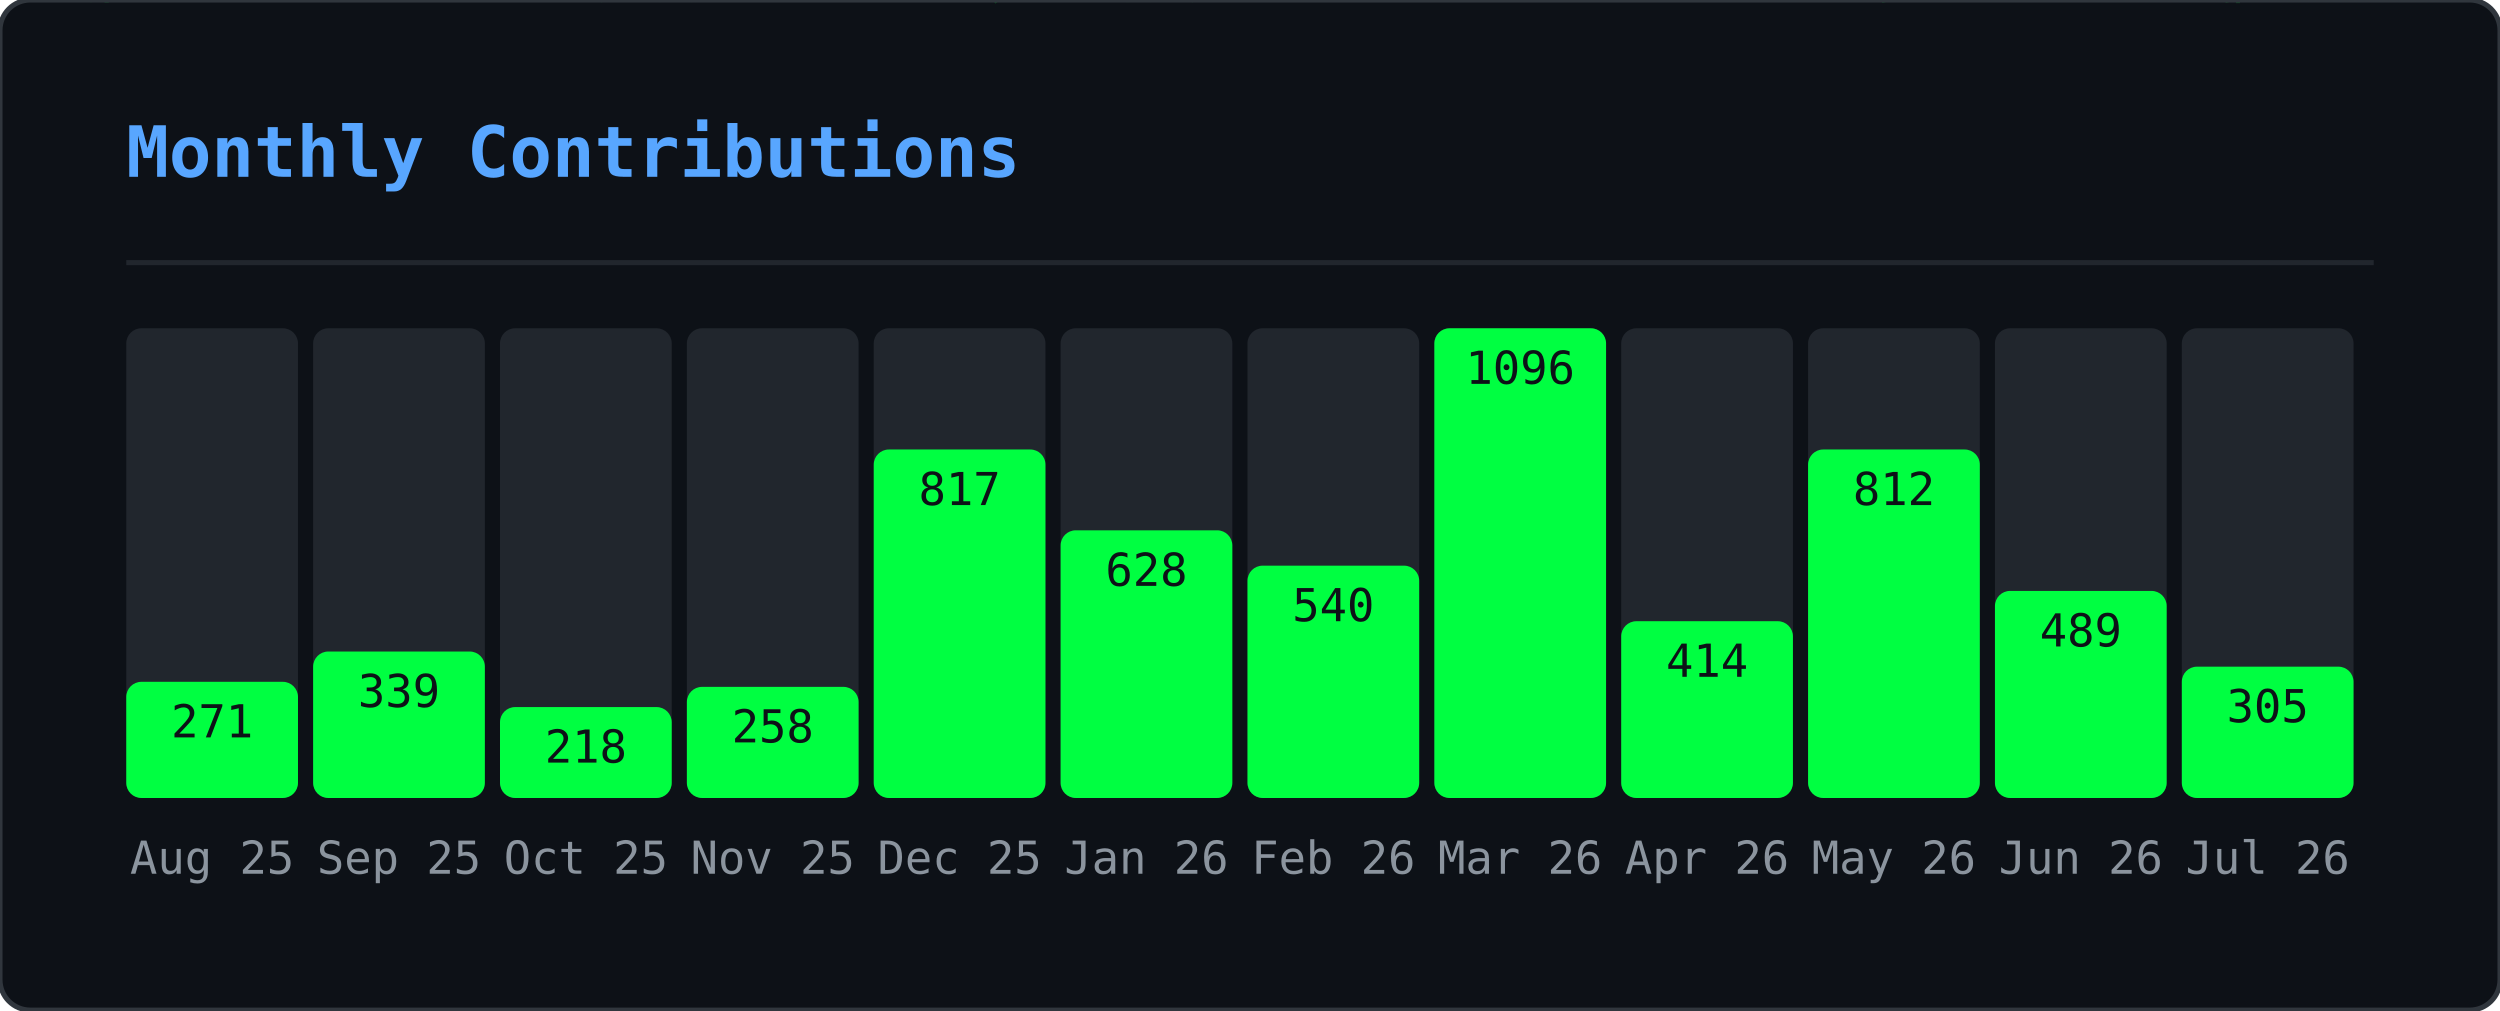
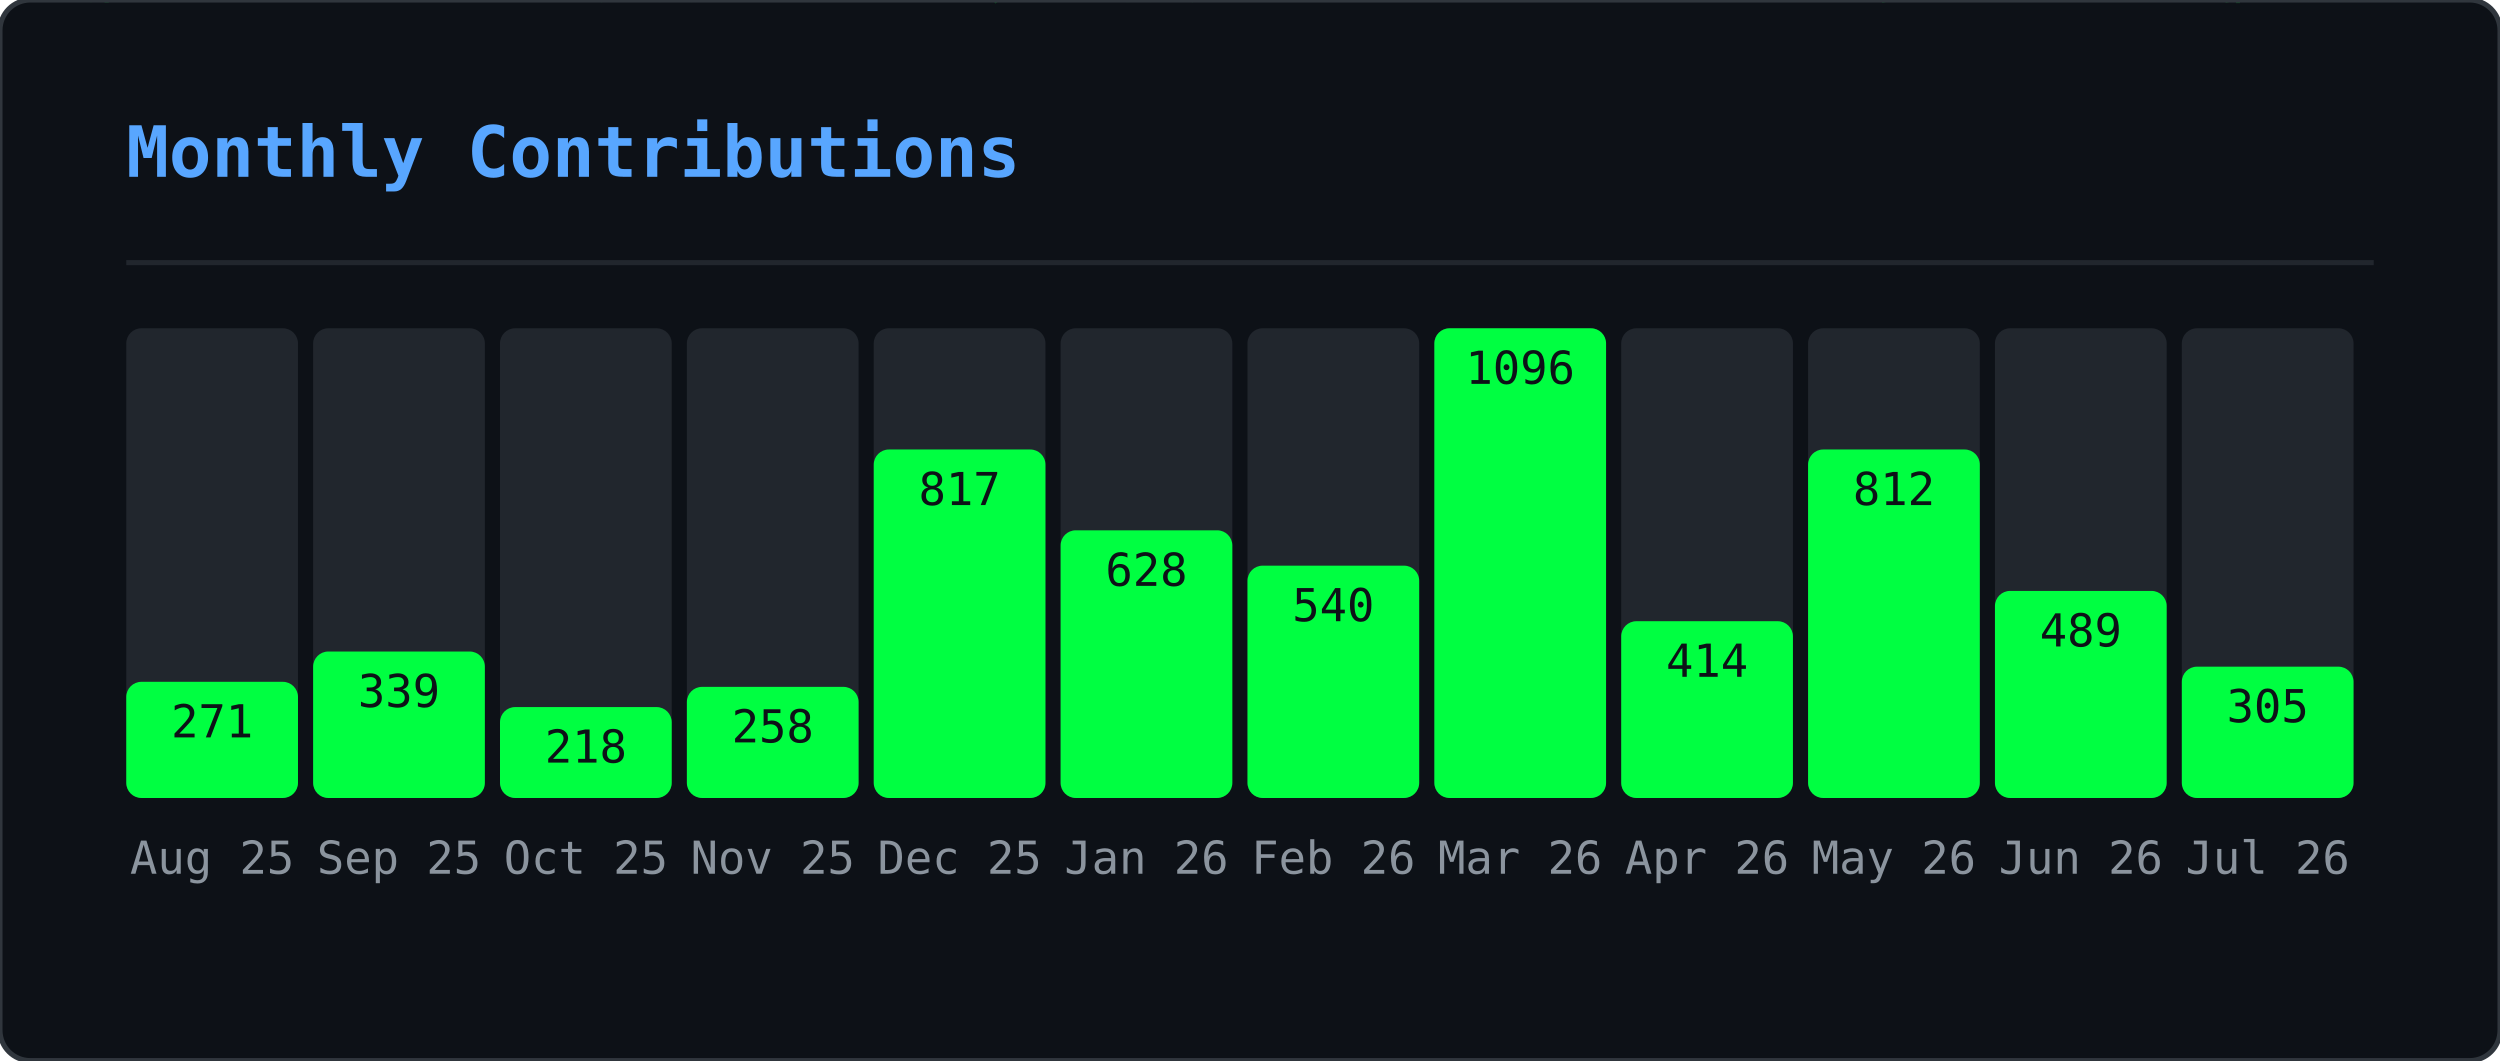
- <svg xmlns="http://www.w3.org/2000/svg" width="495" height="200" viewBox="0 0 495 200">
+ <svg xmlns="http://www.w3.org/2000/svg" width="495" height="210" viewBox="0 0 495 210">
  <defs>
    <clipPath id="gmo-clip">
-       <rect width="495" height="200" rx="6" />
+       <rect width="495" height="210" rx="6" />
    </clipPath>
  </defs>
-   <rect width="495" height="200" rx="6" fill="#0d1117" />
+   <rect width="495" height="210" rx="6" fill="#0d1117" />
  <g clip-path="url(#gmo-clip)">
    <g opacity="0.22">
-       <style>@keyframes gmo0{from{transform:translateY(-46px)}to{transform:translateY(214px)}}@keyframes gmo1{from{transform:translateY(-46px)}to{transform:translateY(214px)}}@keyframes gmo2{from{transform:translateY(-46px)}to{transform:translateY(214px)}}@keyframes gmo3{from{transform:translateY(-46px)}to{transform:translateY(214px)}}@keyframes gmo4{from{transform:translateY(-46px)}to{transform:translateY(214px)}}@keyframes gmo5{from{transform:translateY(-46px)}to{transform:translateY(214px)}}@keyframes gmo6{from{transform:translateY(-46px)}to{transform:translateY(214px)}}@keyframes gmo7{from{transform:translateY(-46px)}to{transform:translateY(214px)}}@keyframes gmo8{from{transform:translateY(-46px)}to{transform:translateY(214px)}}@keyframes gmo9{from{transform:translateY(-46px)}to{transform:translateY(214px)}}@keyframes gmo10{from{transform:translateY(-46px)}to{transform:translateY(214px)}}@keyframes gmo11{from{transform:translateY(-46px)}to{transform:translateY(214px)}}@keyframes gmo12{from{transform:translateY(-46px)}to{transform:translateY(214px)}}@keyframes gmo13{from{transform:translateY(-46px)}to{transform:translateY(214px)}}@keyframes gmo14{from{transform:translateY(-46px)}to{transform:translateY(214px)}}@keyframes gmo15{from{transform:translateY(-46px)}to{transform:translateY(214px)}}@keyframes gmo16{from{transform:translateY(-46px)}to{transform:translateY(214px)}}@keyframes gmo17{from{transform:translateY(-46px)}to{transform:translateY(214px)}}@keyframes gmo18{from{transform:translateY(-46px)}to{transform:translateY(214px)}}@keyframes gmo19{from{transform:translateY(-46px)}to{transform:translateY(214px)}}@keyframes gmo20{from{transform:translateY(-46px)}to{transform:translateY(214px)}}@keyframes gmo21{from{transform:translateY(-46px)}to{transform:translateY(214px)}}@keyframes gmo22{from{transform:translateY(-46px)}to{transform:translateY(214px)}}@keyframes gmo23{from{transform:translateY(-46px)}to{transform:translateY(214px)}}@keyframes gmo24{from{transform:translateY(-46px)}to{transform:translateY(214px)}}@keyframes gmo25{from{transform:translateY(-46px)}to{transform:translateY(214px)}}@keyframes gmo26{from{transform:translateY(-46px)}to{transform:translateY(214px)}}@keyframes gmo27{from{transform:translateY(-46px)}to{transform:translateY(214px)}}@keyframes gmo28{from{transform:translateY(-46px)}to{transform:translateY(214px)}}@keyframes gmo29{from{transform:translateY(-46px)}to{transform:translateY(214px)}}@keyframes gmo30{from{transform:translateY(-46px)}to{transform:translateY(214px)}}@keyframes gmo31{from{transform:translateY(-46px)}to{transform:translateY(214px)}}@keyframes gmo32{from{transform:translateY(-46px)}to{transform:translateY(214px)}}@keyframes gmo33{from{transform:translateY(-46px)}to{transform:translateY(214px)}}@keyframes gmo34{from{transform:translateY(-46px)}to{transform:translateY(214px)}}@keyframes gmo35{from{transform:translateY(-46px)}to{transform:translateY(214px)}}@keyframes gmo36{from{transform:translateY(-46px)}to{transform:translateY(214px)}}@keyframes gmo37{from{transform:translateY(-46px)}to{transform:translateY(214px)}}</style>
+       <style>@keyframes gmo0{from{transform:translateY(-46px)}to{transform:translateY(224px)}}@keyframes gmo1{from{transform:translateY(-46px)}to{transform:translateY(224px)}}@keyframes gmo2{from{transform:translateY(-46px)}to{transform:translateY(224px)}}@keyframes gmo3{from{transform:translateY(-46px)}to{transform:translateY(224px)}}@keyframes gmo4{from{transform:translateY(-46px)}to{transform:translateY(224px)}}@keyframes gmo5{from{transform:translateY(-46px)}to{transform:translateY(224px)}}@keyframes gmo6{from{transform:translateY(-46px)}to{transform:translateY(224px)}}@keyframes gmo7{from{transform:translateY(-46px)}to{transform:translateY(224px)}}@keyframes gmo8{from{transform:translateY(-46px)}to{transform:translateY(224px)}}@keyframes gmo9{from{transform:translateY(-46px)}to{transform:translateY(224px)}}@keyframes gmo10{from{transform:translateY(-46px)}to{transform:translateY(224px)}}@keyframes gmo11{from{transform:translateY(-46px)}to{transform:translateY(224px)}}@keyframes gmo12{from{transform:translateY(-46px)}to{transform:translateY(224px)}}@keyframes gmo13{from{transform:translateY(-46px)}to{transform:translateY(224px)}}@keyframes gmo14{from{transform:translateY(-46px)}to{transform:translateY(224px)}}@keyframes gmo15{from{transform:translateY(-46px)}to{transform:translateY(224px)}}@keyframes gmo16{from{transform:translateY(-46px)}to{transform:translateY(224px)}}@keyframes gmo17{from{transform:translateY(-46px)}to{transform:translateY(224px)}}@keyframes gmo18{from{transform:translateY(-46px)}to{transform:translateY(224px)}}@keyframes gmo19{from{transform:translateY(-46px)}to{transform:translateY(224px)}}@keyframes gmo20{from{transform:translateY(-46px)}to{transform:translateY(224px)}}@keyframes gmo21{from{transform:translateY(-46px)}to{transform:translateY(224px)}}@keyframes gmo22{from{transform:translateY(-46px)}to{transform:translateY(224px)}}@keyframes gmo23{from{transform:translateY(-46px)}to{transform:translateY(224px)}}@keyframes gmo24{from{transform:translateY(-46px)}to{transform:translateY(224px)}}@keyframes gmo25{from{transform:translateY(-46px)}to{transform:translateY(224px)}}@keyframes gmo26{from{transform:translateY(-46px)}to{transform:translateY(224px)}}@keyframes gmo27{from{transform:translateY(-46px)}to{transform:translateY(224px)}}@keyframes gmo28{from{transform:translateY(-46px)}to{transform:translateY(224px)}}@keyframes gmo29{from{transform:translateY(-46px)}to{transform:translateY(224px)}}@keyframes gmo30{from{transform:translateY(-46px)}to{transform:translateY(224px)}}@keyframes gmo31{from{transform:translateY(-46px)}to{transform:translateY(224px)}}@keyframes gmo32{from{transform:translateY(-46px)}to{transform:translateY(224px)}}@keyframes gmo33{from{transform:translateY(-46px)}to{transform:translateY(224px)}}@keyframes gmo34{from{transform:translateY(-46px)}to{transform:translateY(224px)}}@keyframes gmo35{from{transform:translateY(-46px)}to{transform:translateY(224px)}}@keyframes gmo36{from{transform:translateY(-46px)}to{transform:translateY(224px)}}@keyframes gmo37{from{transform:translateY(-46px)}to{transform:translateY(224px)}}</style>
      <g style="animation:gmo0 3.17s linear infinite;animation-delay:-1.98s">
        <text x="347" y="0" font-family="monospace" font-size="12" fill="#00ff41">ｵ</text>
        <text x="347" y="-14" font-family="monospace" font-size="12" fill="#00ff41" opacity="0.75">ｹ</text>
        <text x="347" y="-28" font-family="monospace" font-size="12" fill="#00ff41" opacity="0.50">ﾙ</text>
        <text x="347" y="-42" font-family="monospace" font-size="12" fill="#00ff41" opacity="0.25">ﾝ</text>
      </g>
      <g style="animation:gmo1 2.45s linear infinite;animation-delay:-0.88s">
        <text x="370" y="0" font-family="monospace" font-size="12" fill="#00ff41">ｬ</text>
        <text x="370" y="-14" font-family="monospace" font-size="12" fill="#00ff41" opacity="0.75">ﾈ</text>
        <text x="370" y="-28" font-family="monospace" font-size="12" fill="#00ff41" opacity="0.50">ｪ</text>
        <text x="370" y="-42" font-family="monospace" font-size="12" fill="#00ff41" opacity="0.25">ﾒ</text>
      </g>
      <g style="animation:gmo2 1.54s linear infinite;animation-delay:-0.38s">
        <text x="143" y="0" font-family="monospace" font-size="12" fill="#00ff41">ｼ</text>
        <text x="143" y="-14" font-family="monospace" font-size="12" fill="#00ff41" opacity="0.75">ﾆ</text>
        <text x="143" y="-28" font-family="monospace" font-size="12" fill="#00ff41" opacity="0.50">ﾃ</text>
        <text x="143" y="-42" font-family="monospace" font-size="12" fill="#00ff41" opacity="0.25">ﾍ</text>
      </g>
      <g style="animation:gmo3 1.56s linear infinite;animation-delay:-0.33s">
        <text x="195" y="0" font-family="monospace" font-size="12" fill="#00ff41">ｯ</text>
        <text x="195" y="-14" font-family="monospace" font-size="12" fill="#00ff41" opacity="0.75">ﾃ</text>
        <text x="195" y="-28" font-family="monospace" font-size="12" fill="#00ff41" opacity="0.50">0</text>
        <text x="195" y="-42" font-family="monospace" font-size="12" fill="#00ff41" opacity="0.25">ﾐ</text>
      </g>
      <g style="animation:gmo4 2.69s linear infinite;animation-delay:-1.17s">
        <text x="23" y="0" font-family="monospace" font-size="12" fill="#00ff41">ｾ</text>
        <text x="23" y="-14" font-family="monospace" font-size="12" fill="#00ff41" opacity="0.75">3</text>
        <text x="23" y="-28" font-family="monospace" font-size="12" fill="#00ff41" opacity="0.50">ﾔ</text>
        <text x="23" y="-42" font-family="monospace" font-size="12" fill="#00ff41" opacity="0.25">ｭ</text>
      </g>
      <g style="animation:gmo5 1.52s linear infinite;animation-delay:-0.85s">
        <text x="277" y="0" font-family="monospace" font-size="12" fill="#00ff41">ｪ</text>
        <text x="277" y="-14" font-family="monospace" font-size="12" fill="#00ff41" opacity="0.75">ﾕ</text>
        <text x="277" y="-28" font-family="monospace" font-size="12" fill="#00ff41" opacity="0.50">5</text>
        <text x="277" y="-42" font-family="monospace" font-size="12" fill="#00ff41" opacity="0.25">ﾁ</text>
      </g>
      <g style="animation:gmo6 1.74s linear infinite;animation-delay:-1.14s">
        <text x="456" y="0" font-family="monospace" font-size="12" fill="#00ff41">0</text>
        <text x="456" y="-14" font-family="monospace" font-size="12" fill="#00ff41" opacity="0.75">ｬ</text>
        <text x="456" y="-28" font-family="monospace" font-size="12" fill="#00ff41" opacity="0.50">ﾗ</text>
        <text x="456" y="-42" font-family="monospace" font-size="12" fill="#00ff41" opacity="0.25">ｭ</text>
      </g>
      <g style="animation:gmo7 3.18s linear infinite;animation-delay:-3.10s">
        <text x="60" y="0" font-family="monospace" font-size="12" fill="#00ff41">9</text>
        <text x="60" y="-14" font-family="monospace" font-size="12" fill="#00ff41" opacity="0.75">ｿ</text>
        <text x="60" y="-28" font-family="monospace" font-size="12" fill="#00ff41" opacity="0.50">1</text>
        <text x="60" y="-42" font-family="monospace" font-size="12" fill="#00ff41" opacity="0.25">ﾔ</text>
      </g>
      <g style="animation:gmo8 2.71s linear infinite;animation-delay:-1.03s">
        <text x="250" y="0" font-family="monospace" font-size="12" fill="#00ff41">ﾆ</text>
        <text x="250" y="-14" font-family="monospace" font-size="12" fill="#00ff41" opacity="0.75">ｳ</text>
        <text x="250" y="-28" font-family="monospace" font-size="12" fill="#00ff41" opacity="0.50">ﾔ</text>
        <text x="250" y="-42" font-family="monospace" font-size="12" fill="#00ff41" opacity="0.25">ｶ</text>
      </g>
      <g style="animation:gmo9 2.04s linear infinite;animation-delay:-2.01s">
        <text x="69" y="0" font-family="monospace" font-size="12" fill="#00ff41">ﾑ</text>
        <text x="69" y="-14" font-family="monospace" font-size="12" fill="#00ff41" opacity="0.75">0</text>
        <text x="69" y="-28" font-family="monospace" font-size="12" fill="#00ff41" opacity="0.50">ﾜ</text>
        <text x="69" y="-42" font-family="monospace" font-size="12" fill="#00ff41" opacity="0.25">ｾ</text>
      </g>
      <g style="animation:gmo10 2.79s linear infinite;animation-delay:-1.46s">
        <text x="434" y="0" font-family="monospace" font-size="12" fill="#00ff41">ﾐ</text>
        <text x="434" y="-14" font-family="monospace" font-size="12" fill="#00ff41" opacity="0.75">ﾐ</text>
        <text x="434" y="-28" font-family="monospace" font-size="12" fill="#00ff41" opacity="0.50">ｨ</text>
        <text x="434" y="-42" font-family="monospace" font-size="12" fill="#00ff41" opacity="0.25">ｱ</text>
      </g>
      <g style="animation:gmo11 2.20s linear infinite;animation-delay:-1.15s">
        <text x="128" y="0" font-family="monospace" font-size="12" fill="#00ff41">ﾔ</text>
        <text x="128" y="-14" font-family="monospace" font-size="12" fill="#00ff41" opacity="0.75">ﾈ</text>
        <text x="128" y="-28" font-family="monospace" font-size="12" fill="#00ff41" opacity="0.50">ｺ</text>
        <text x="128" y="-42" font-family="monospace" font-size="12" fill="#00ff41" opacity="0.25">ﾏ</text>
      </g>
      <g style="animation:gmo12 1.68s linear infinite;animation-delay:-0.15s">
        <text x="16" y="0" font-family="monospace" font-size="12" fill="#00ff41">ｦ</text>
        <text x="16" y="-14" font-family="monospace" font-size="12" fill="#00ff41" opacity="0.75">ｹ</text>
        <text x="16" y="-28" font-family="monospace" font-size="12" fill="#00ff41" opacity="0.50">9</text>
        <text x="16" y="-42" font-family="monospace" font-size="12" fill="#00ff41" opacity="0.25">ﾂ</text>
      </g>
      <g style="animation:gmo13 2.59s linear infinite;animation-delay:-1.86s">
        <text x="211" y="0" font-family="monospace" font-size="12" fill="#00ff41">6</text>
        <text x="211" y="-14" font-family="monospace" font-size="12" fill="#00ff41" opacity="0.75">7</text>
        <text x="211" y="-28" font-family="monospace" font-size="12" fill="#00ff41" opacity="0.50">3</text>
        <text x="211" y="-42" font-family="monospace" font-size="12" fill="#00ff41" opacity="0.25">ｹ</text>
      </g>
      <g style="animation:gmo14 2.60s linear infinite;animation-delay:-0.65s">
        <text x="346" y="0" font-family="monospace" font-size="12" fill="#00ff41">ｶ</text>
        <text x="346" y="-14" font-family="monospace" font-size="12" fill="#00ff41" opacity="0.75">3</text>
        <text x="346" y="-28" font-family="monospace" font-size="12" fill="#00ff41" opacity="0.50">ｮ</text>
        <text x="346" y="-42" font-family="monospace" font-size="12" fill="#00ff41" opacity="0.25">ｼ</text>
      </g>
      <g style="animation:gmo15 2.37s linear infinite;animation-delay:-0.49s">
        <text x="70" y="0" font-family="monospace" font-size="12" fill="#00ff41">7</text>
        <text x="70" y="-14" font-family="monospace" font-size="12" fill="#00ff41" opacity="0.75">0</text>
        <text x="70" y="-28" font-family="monospace" font-size="12" fill="#00ff41" opacity="0.50">ﾊ</text>
        <text x="70" y="-42" font-family="monospace" font-size="12" fill="#00ff41" opacity="0.25">ﾔ</text>
      </g>
      <g style="animation:gmo16 1.89s linear infinite;animation-delay:-0.64s">
        <text x="421" y="0" font-family="monospace" font-size="12" fill="#00ff41">ﾁ</text>
        <text x="421" y="-14" font-family="monospace" font-size="12" fill="#00ff41" opacity="0.75">8</text>
        <text x="421" y="-28" font-family="monospace" font-size="12" fill="#00ff41" opacity="0.50">ﾓ</text>
        <text x="421" y="-42" font-family="monospace" font-size="12" fill="#00ff41" opacity="0.25">ﾘ</text>
      </g>
      <g style="animation:gmo17 1.82s linear infinite;animation-delay:-0.95s">
        <text x="117" y="0" font-family="monospace" font-size="12" fill="#00ff41">ﾗ</text>
        <text x="117" y="-14" font-family="monospace" font-size="12" fill="#00ff41" opacity="0.75">ｴ</text>
        <text x="117" y="-28" font-family="monospace" font-size="12" fill="#00ff41" opacity="0.50">ｯ</text>
        <text x="117" y="-42" font-family="monospace" font-size="12" fill="#00ff41" opacity="0.25">ﾍ</text>
      </g>
      <g style="animation:gmo18 2.63s linear infinite;animation-delay:-1.87s">
        <text x="274" y="0" font-family="monospace" font-size="12" fill="#00ff41">ﾚ</text>
        <text x="274" y="-14" font-family="monospace" font-size="12" fill="#00ff41" opacity="0.75">ﾐ</text>
        <text x="274" y="-28" font-family="monospace" font-size="12" fill="#00ff41" opacity="0.50">ｶ</text>
        <text x="274" y="-42" font-family="monospace" font-size="12" fill="#00ff41" opacity="0.25">0</text>
      </g>
      <g style="animation:gmo19 2.65s linear infinite;animation-delay:-1.13s">
        <text x="438" y="0" font-family="monospace" font-size="12" fill="#00ff41">ｬ</text>
        <text x="438" y="-14" font-family="monospace" font-size="12" fill="#00ff41" opacity="0.75">ﾇ</text>
        <text x="438" y="-28" font-family="monospace" font-size="12" fill="#00ff41" opacity="0.50">ｶ</text>
        <text x="438" y="-42" font-family="monospace" font-size="12" fill="#00ff41" opacity="0.25">ﾖ</text>
      </g>
      <g style="animation:gmo20 2.58s linear infinite;animation-delay:-0.10s">
        <text x="220" y="0" font-family="monospace" font-size="12" fill="#00ff41">ｲ</text>
        <text x="220" y="-14" font-family="monospace" font-size="12" fill="#00ff41" opacity="0.75">ﾜ</text>
        <text x="220" y="-28" font-family="monospace" font-size="12" fill="#00ff41" opacity="0.50">8</text>
        <text x="220" y="-42" font-family="monospace" font-size="12" fill="#00ff41" opacity="0.25">ﾜ</text>
      </g>
      <g style="animation:gmo21 3.19s linear infinite;animation-delay:-2.81s">
        <text x="157" y="0" font-family="monospace" font-size="12" fill="#00ff41">ﾎ</text>
        <text x="157" y="-14" font-family="monospace" font-size="12" fill="#00ff41" opacity="0.75">ﾎ</text>
        <text x="157" y="-28" font-family="monospace" font-size="12" fill="#00ff41" opacity="0.50">ﾝ</text>
        <text x="157" y="-42" font-family="monospace" font-size="12" fill="#00ff41" opacity="0.25">ﾐ</text>
      </g>
      <g style="animation:gmo22 2.13s linear infinite;animation-delay:-1.11s">
        <text x="243" y="0" font-family="monospace" font-size="12" fill="#00ff41">6</text>
        <text x="243" y="-14" font-family="monospace" font-size="12" fill="#00ff41" opacity="0.75">ｧ</text>
        <text x="243" y="-28" font-family="monospace" font-size="12" fill="#00ff41" opacity="0.50">ﾕ</text>
        <text x="243" y="-42" font-family="monospace" font-size="12" fill="#00ff41" opacity="0.25">ﾛ</text>
      </g>
      <g style="animation:gmo23 2.82s linear infinite;animation-delay:-2.46s">
        <text x="136" y="0" font-family="monospace" font-size="12" fill="#00ff41">ｱ</text>
        <text x="136" y="-14" font-family="monospace" font-size="12" fill="#00ff41" opacity="0.75">3</text>
        <text x="136" y="-28" font-family="monospace" font-size="12" fill="#00ff41" opacity="0.50">5</text>
        <text x="136" y="-42" font-family="monospace" font-size="12" fill="#00ff41" opacity="0.25">ﾄ</text>
      </g>
      <g style="animation:gmo24 2.59s linear infinite;animation-delay:-1.04s">
        <text x="259" y="0" font-family="monospace" font-size="12" fill="#00ff41">8</text>
        <text x="259" y="-14" font-family="monospace" font-size="12" fill="#00ff41" opacity="0.75">ﾀ</text>
        <text x="259" y="-28" font-family="monospace" font-size="12" fill="#00ff41" opacity="0.50">ｻ</text>
        <text x="259" y="-42" font-family="monospace" font-size="12" fill="#00ff41" opacity="0.25">ﾘ</text>
      </g>
      <g style="animation:gmo25 3.12s linear infinite;animation-delay:-0.27s">
        <text x="233" y="0" font-family="monospace" font-size="12" fill="#00ff41">ｷ</text>
        <text x="233" y="-14" font-family="monospace" font-size="12" fill="#00ff41" opacity="0.75">ﾍ</text>
        <text x="233" y="-28" font-family="monospace" font-size="12" fill="#00ff41" opacity="0.50">ﾁ</text>
        <text x="233" y="-42" font-family="monospace" font-size="12" fill="#00ff41" opacity="0.25">ｪ</text>
      </g>
      <g style="animation:gmo26 2.75s linear infinite;animation-delay:-0.30s">
        <text x="382" y="0" font-family="monospace" font-size="12" fill="#00ff41">ｭ</text>
        <text x="382" y="-14" font-family="monospace" font-size="12" fill="#00ff41" opacity="0.75">3</text>
        <text x="382" y="-28" font-family="monospace" font-size="12" fill="#00ff41" opacity="0.50">ﾗ</text>
        <text x="382" y="-42" font-family="monospace" font-size="12" fill="#00ff41" opacity="0.25">ﾂ</text>
      </g>
      <g style="animation:gmo27 2.43s linear infinite;animation-delay:-0.93s">
        <text x="135" y="0" font-family="monospace" font-size="12" fill="#00ff41">ﾌ</text>
        <text x="135" y="-14" font-family="monospace" font-size="12" fill="#00ff41" opacity="0.75">ﾀ</text>
        <text x="135" y="-28" font-family="monospace" font-size="12" fill="#00ff41" opacity="0.50">ｩ</text>
        <text x="135" y="-42" font-family="monospace" font-size="12" fill="#00ff41" opacity="0.25">ﾗ</text>
      </g>
      <g style="animation:gmo28 1.82s linear infinite;animation-delay:-1.45s">
        <text x="292" y="0" font-family="monospace" font-size="12" fill="#00ff41">ｴ</text>
        <text x="292" y="-14" font-family="monospace" font-size="12" fill="#00ff41" opacity="0.75">ﾏ</text>
        <text x="292" y="-28" font-family="monospace" font-size="12" fill="#00ff41" opacity="0.50">ｼ</text>
        <text x="292" y="-42" font-family="monospace" font-size="12" fill="#00ff41" opacity="0.25">ｱ</text>
      </g>
      <g style="animation:gmo29 2.70s linear infinite;animation-delay:-0.09s">
        <text x="226" y="0" font-family="monospace" font-size="12" fill="#00ff41">ｸ</text>
        <text x="226" y="-14" font-family="monospace" font-size="12" fill="#00ff41" opacity="0.75">ﾍ</text>
        <text x="226" y="-28" font-family="monospace" font-size="12" fill="#00ff41" opacity="0.50">ﾏ</text>
        <text x="226" y="-42" font-family="monospace" font-size="12" fill="#00ff41" opacity="0.25">ﾇ</text>
      </g>
      <g style="animation:gmo30 2.38s linear infinite;animation-delay:-0.91s">
        <text x="359" y="0" font-family="monospace" font-size="12" fill="#00ff41">ｽ</text>
        <text x="359" y="-14" font-family="monospace" font-size="12" fill="#00ff41" opacity="0.75">ｹ</text>
        <text x="359" y="-28" font-family="monospace" font-size="12" fill="#00ff41" opacity="0.50">ｳ</text>
        <text x="359" y="-42" font-family="monospace" font-size="12" fill="#00ff41" opacity="0.25">ｪ</text>
      </g>
      <g style="animation:gmo31 2.02s linear infinite;animation-delay:-1.07s">
        <text x="440" y="0" font-family="monospace" font-size="12" fill="#00ff41">ｨ</text>
        <text x="440" y="-14" font-family="monospace" font-size="12" fill="#00ff41" opacity="0.75">ｶ</text>
        <text x="440" y="-28" font-family="monospace" font-size="12" fill="#00ff41" opacity="0.50">ｲ</text>
        <text x="440" y="-42" font-family="monospace" font-size="12" fill="#00ff41" opacity="0.25">0</text>
      </g>
      <g style="animation:gmo32 2.12s linear infinite;animation-delay:-0.56s">
        <text x="300" y="0" font-family="monospace" font-size="12" fill="#00ff41">ﾂ</text>
        <text x="300" y="-14" font-family="monospace" font-size="12" fill="#00ff41" opacity="0.75">ｻ</text>
        <text x="300" y="-28" font-family="monospace" font-size="12" fill="#00ff41" opacity="0.50">ｭ</text>
        <text x="300" y="-42" font-family="monospace" font-size="12" fill="#00ff41" opacity="0.25">ｬ</text>
      </g>
      <g style="animation:gmo33 2.94s linear infinite;animation-delay:-0.60s">
        <text x="350" y="0" font-family="monospace" font-size="12" fill="#00ff41">1</text>
        <text x="350" y="-14" font-family="monospace" font-size="12" fill="#00ff41" opacity="0.75">ﾓ</text>
        <text x="350" y="-28" font-family="monospace" font-size="12" fill="#00ff41" opacity="0.50">8</text>
        <text x="350" y="-42" font-family="monospace" font-size="12" fill="#00ff41" opacity="0.25">4</text>
      </g>
      <g style="animation:gmo34 1.56s linear infinite;animation-delay:-0.30s">
        <text x="230" y="0" font-family="monospace" font-size="12" fill="#00ff41">1</text>
        <text x="230" y="-14" font-family="monospace" font-size="12" fill="#00ff41" opacity="0.75">ﾝ</text>
        <text x="230" y="-28" font-family="monospace" font-size="12" fill="#00ff41" opacity="0.50">ｭ</text>
        <text x="230" y="-42" font-family="monospace" font-size="12" fill="#00ff41" opacity="0.25">ﾘ</text>
      </g>
      <g style="animation:gmo35 1.82s linear infinite;animation-delay:-1.61s">
        <text x="24" y="0" font-family="monospace" font-size="12" fill="#00ff41">7</text>
        <text x="24" y="-14" font-family="monospace" font-size="12" fill="#00ff41" opacity="0.75">ｲ</text>
        <text x="24" y="-28" font-family="monospace" font-size="12" fill="#00ff41" opacity="0.50">ｱ</text>
        <text x="24" y="-42" font-family="monospace" font-size="12" fill="#00ff41" opacity="0.25">ｱ</text>
      </g>
      <g style="animation:gmo36 3.09s linear infinite;animation-delay:-2.58s">
        <text x="18" y="0" font-family="monospace" font-size="12" fill="#00ff41">ﾈ</text>
        <text x="18" y="-14" font-family="monospace" font-size="12" fill="#00ff41" opacity="0.75">ｿ</text>
        <text x="18" y="-28" font-family="monospace" font-size="12" fill="#00ff41" opacity="0.50">ｵ</text>
        <text x="18" y="-42" font-family="monospace" font-size="12" fill="#00ff41" opacity="0.25">ｴ</text>
      </g>
      <g style="animation:gmo37 2.82s linear infinite;animation-delay:-0.52s">
        <text x="457" y="0" font-family="monospace" font-size="12" fill="#00ff41">1</text>
        <text x="457" y="-14" font-family="monospace" font-size="12" fill="#00ff41" opacity="0.75">ｹ</text>
        <text x="457" y="-28" font-family="monospace" font-size="12" fill="#00ff41" opacity="0.50">ﾔ</text>
        <text x="457" y="-42" font-family="monospace" font-size="12" fill="#00ff41" opacity="0.25">ｴ</text>
      </g>
    </g>
  </g>
-   <rect width="495" height="200" rx="6" fill="none" stroke="#30363d" stroke-width="1" />
+   <rect width="495" height="210" rx="6" fill="none" stroke="#30363d" stroke-width="1" />
  <text x="25" y="35" font-family="monospace" font-size="14" font-weight="600" fill="#58a6ff">Monthly Contributions</text>
  <line x1="25" y1="52" x2="470" y2="52" stroke="#21262d" stroke-width="1" />
  <rect x="25" y="65" width="34" height="93" rx="3" fill="#21262d" />
  <rect x="25" y="135" width="34" height="23" rx="3" fill="#00ff41" />
  <text x="42" y="173" text-anchor="middle" font-family="monospace" font-size="9" fill="#8b949e">Aug 25</text>
  <text x="42" y="146" text-anchor="middle" font-family="monospace" font-size="9" fill="#0d1117">271</text>
  <rect x="62" y="65" width="34" height="93" rx="3" fill="#21262d" />
  <rect x="62" y="129" width="34" height="29" rx="3" fill="#00ff41" />
  <text x="79" y="173" text-anchor="middle" font-family="monospace" font-size="9" fill="#8b949e">Sep 25</text>
  <text x="79" y="140" text-anchor="middle" font-family="monospace" font-size="9" fill="#0d1117">339</text>
  <rect x="99" y="65" width="34" height="93" rx="3" fill="#21262d" />
  <rect x="99" y="140" width="34" height="18" rx="3" fill="#00ff41" />
  <text x="116" y="173" text-anchor="middle" font-family="monospace" font-size="9" fill="#8b949e">Oct 25</text>
  <text x="116" y="151" text-anchor="middle" font-family="monospace" font-size="9" fill="#0d1117">218</text>
  <rect x="136" y="65" width="34" height="93" rx="3" fill="#21262d" />
  <rect x="136" y="136" width="34" height="22" rx="3" fill="#00ff41" />
  <text x="153" y="173" text-anchor="middle" font-family="monospace" font-size="9" fill="#8b949e">Nov 25</text>
  <text x="153" y="147" text-anchor="middle" font-family="monospace" font-size="9" fill="#0d1117">258</text>
  <rect x="173" y="65" width="34" height="93" rx="3" fill="#21262d" />
  <rect x="173" y="89" width="34" height="69" rx="3" fill="#00ff41" />
  <text x="190" y="173" text-anchor="middle" font-family="monospace" font-size="9" fill="#8b949e">Dec 25</text>
  <text x="190" y="100" text-anchor="middle" font-family="monospace" font-size="9" fill="#0d1117">817</text>
  <rect x="210" y="65" width="34" height="93" rx="3" fill="#21262d" />
  <rect x="210" y="105" width="34" height="53" rx="3" fill="#00ff41" />
  <text x="227" y="173" text-anchor="middle" font-family="monospace" font-size="9" fill="#8b949e">Jan 26</text>
  <text x="227" y="116" text-anchor="middle" font-family="monospace" font-size="9" fill="#0d1117">628</text>
  <rect x="247" y="65" width="34" height="93" rx="3" fill="#21262d" />
  <rect x="247" y="112" width="34" height="46" rx="3" fill="#00ff41" />
  <text x="264" y="173" text-anchor="middle" font-family="monospace" font-size="9" fill="#8b949e">Feb 26</text>
  <text x="264" y="123" text-anchor="middle" font-family="monospace" font-size="9" fill="#0d1117">540</text>
  <rect x="284" y="65" width="34" height="93" rx="3" fill="#21262d" />
  <rect x="284" y="65" width="34" height="93" rx="3" fill="#00ff41" />
  <text x="301" y="173" text-anchor="middle" font-family="monospace" font-size="9" fill="#8b949e">Mar 26</text>
  <text x="301" y="76" text-anchor="middle" font-family="monospace" font-size="9" fill="#0d1117">1096</text>
  <rect x="321" y="65" width="34" height="93" rx="3" fill="#21262d" />
  <rect x="321" y="123" width="34" height="35" rx="3" fill="#00ff41" />
  <text x="338" y="173" text-anchor="middle" font-family="monospace" font-size="9" fill="#8b949e">Apr 26</text>
  <text x="338" y="134" text-anchor="middle" font-family="monospace" font-size="9" fill="#0d1117">414</text>
  <rect x="358" y="65" width="34" height="93" rx="3" fill="#21262d" />
  <rect x="358" y="89" width="34" height="69" rx="3" fill="#00ff41" />
  <text x="375" y="173" text-anchor="middle" font-family="monospace" font-size="9" fill="#8b949e">May 26</text>
  <text x="375" y="100" text-anchor="middle" font-family="monospace" font-size="9" fill="#0d1117">812</text>
  <rect x="395" y="65" width="34" height="93" rx="3" fill="#21262d" />
  <rect x="395" y="117" width="34" height="41" rx="3" fill="#00ff41" />
  <text x="412" y="173" text-anchor="middle" font-family="monospace" font-size="9" fill="#8b949e">Jun 26</text>
  <text x="412" y="128" text-anchor="middle" font-family="monospace" font-size="9" fill="#0d1117">489</text>
  <rect x="432" y="65" width="34" height="93" rx="3" fill="#21262d" />
  <rect x="432" y="132" width="34" height="26" rx="3" fill="#00ff41" />
  <text x="449" y="173" text-anchor="middle" font-family="monospace" font-size="9" fill="#8b949e">Jul 26</text>
  <text x="449" y="143" text-anchor="middle" font-family="monospace" font-size="9" fill="#0d1117">305</text>
</svg>
